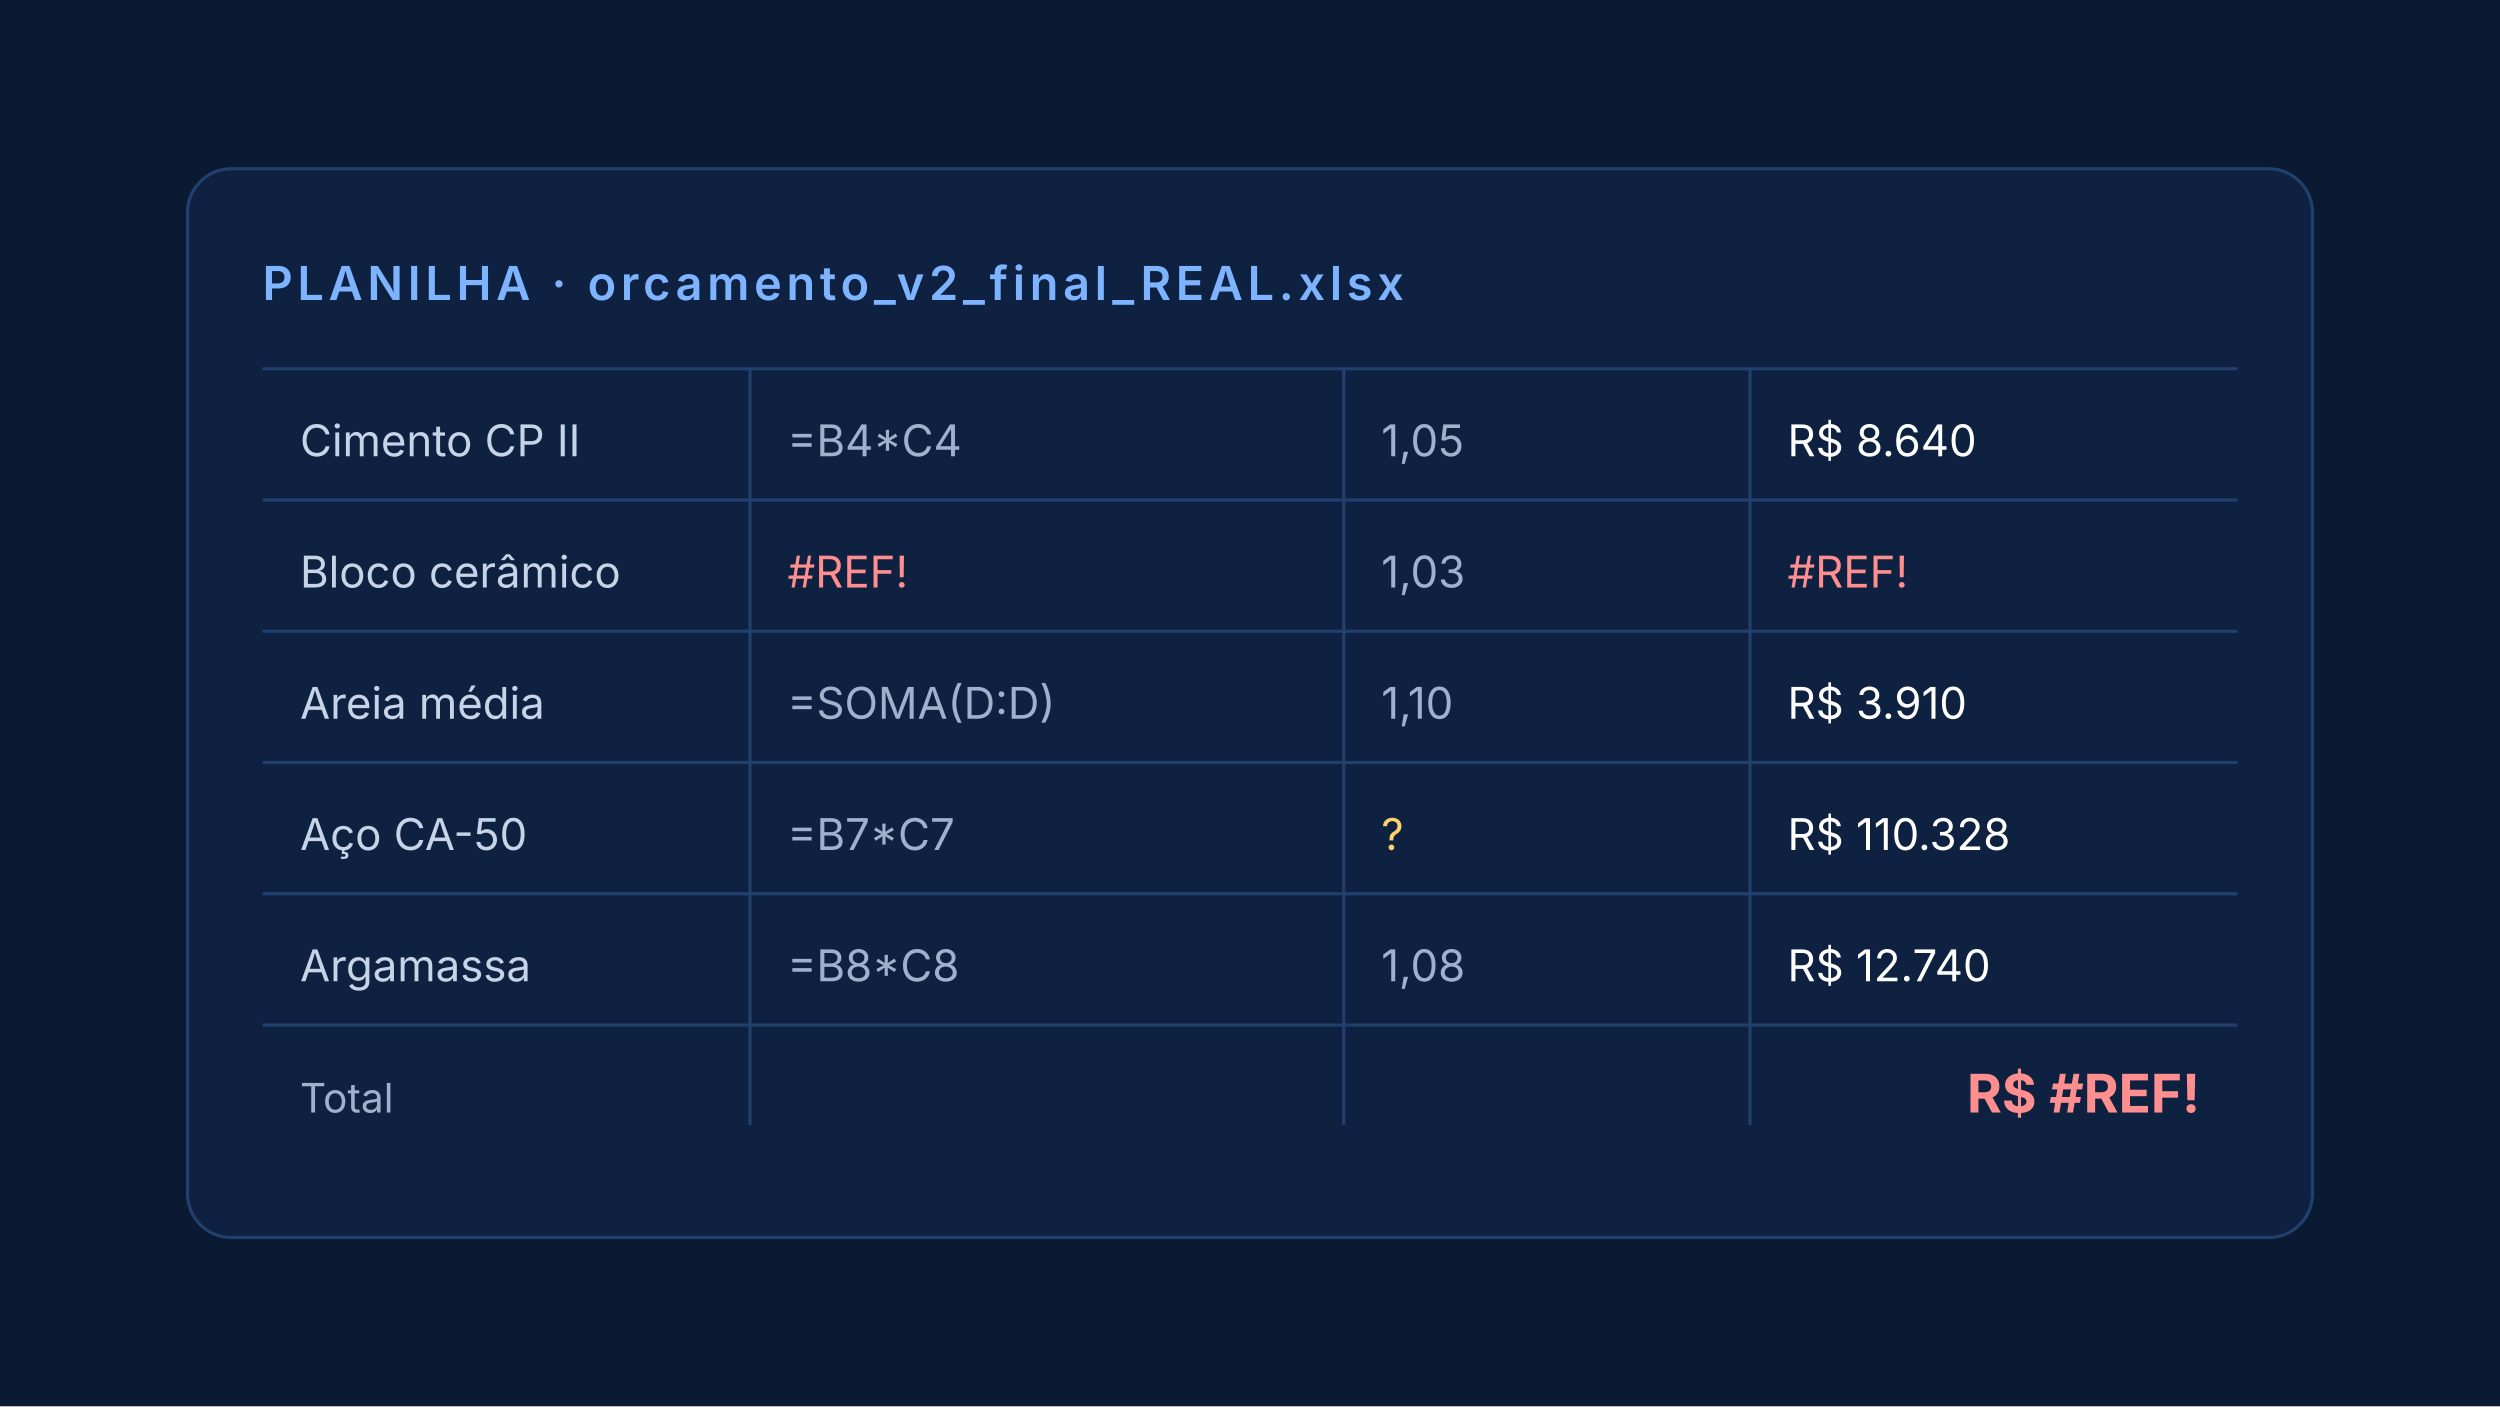
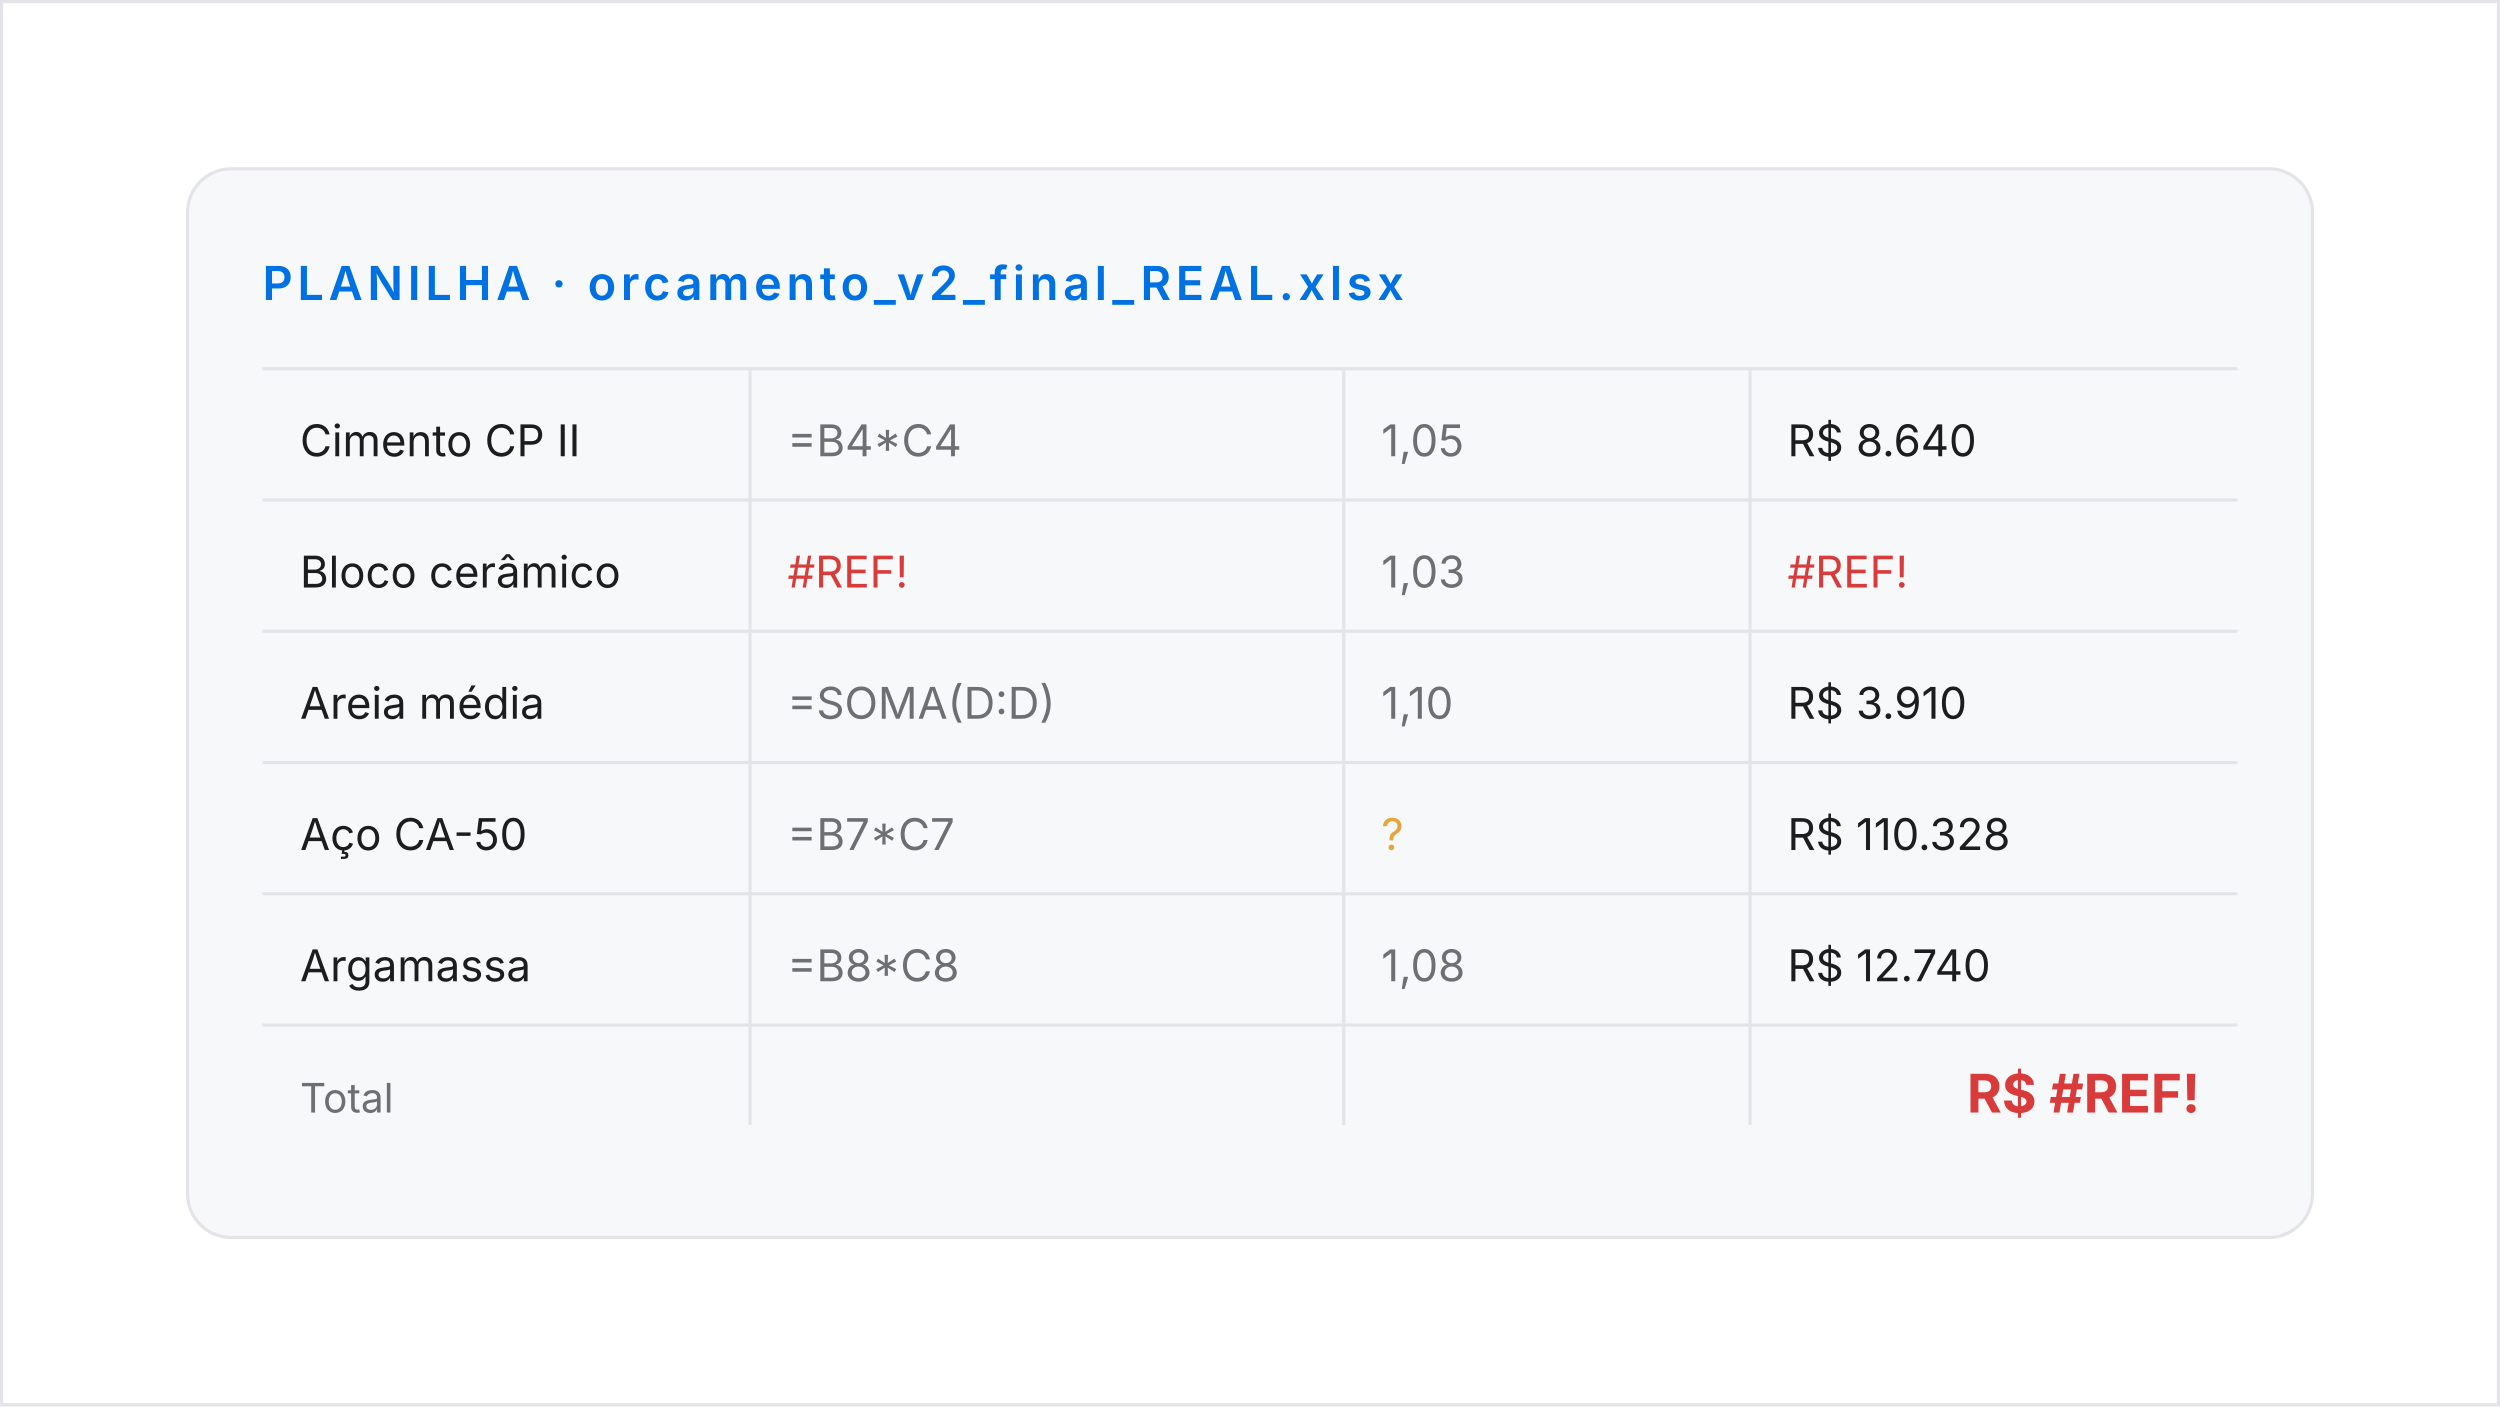
<svg xmlns="http://www.w3.org/2000/svg" viewBox="0 0 800 450" role="img" aria-label="Planilha de orçamento">
-   <rect width="800" height="450" fill="#0b1a33" />
-   <rect x="60" y="54" width="680" height="342" rx="14" fill="#0e2140" stroke="#22406e" />
-   <text x="84" y="96" fill="#7db3ff" font-family="Inter,Arial,sans-serif" font-size="15" font-weight="600" letter-spacing="1.5">PLANILHA · orcamento_v2_final_REAL.xlsx</text>
-   <g stroke="#22406e">
+   <rect width="800" height="450" fill="#ffffff" />
+   <rect x="0.5" y="0.5" width="799" height="449" fill="none" stroke="#e3e3e8" />
+   <rect x="60" y="54" width="680" height="342" rx="14" fill="#f7f8fa" stroke="#e3e3e8" />
+   <text x="84" y="96" fill="#0071e3" font-family="Inter,Arial,sans-serif" font-size="15" font-weight="600" letter-spacing="1.5">PLANILHA · orcamento_v2_final_REAL.xlsx</text>
+   <g stroke="#e3e3e8">
    <line x1="84" y1="118" x2="716" y2="118" />
    <line x1="84" y1="160" x2="716" y2="160" />
    <line x1="84" y1="202" x2="716" y2="202" />
    <line x1="84" y1="244" x2="716" y2="244" />
    <line x1="84" y1="286" x2="716" y2="286" />
    <line x1="84" y1="328" x2="716" y2="328" />
    <line x1="240" y1="118" x2="240" y2="360" />
    <line x1="430" y1="118" x2="430" y2="360" />
    <line x1="560" y1="118" x2="560" y2="360" />
  </g>
-   <g font-family="Inter,Arial,sans-serif" font-size="14" fill="#c7d3e6">
+   <g font-family="Inter,Arial,sans-serif" font-size="14" fill="#1d1d1f">
    <text x="96" y="146">Cimento CP II</text>
-     <text x="252" y="146" fill="#9fb2cc">=B4*C4</text>
-     <text x="442" y="146" fill="#9fb2cc">1,05</text>
-     <text x="572" y="146" fill="#ffffff">R$ 8.640</text>
+     <text x="252" y="146" fill="#6e6e73">=B4*C4</text>
+     <text x="442" y="146" fill="#6e6e73">1,05</text>
+     <text x="572" y="146">R$ 8.640</text>
    <text x="96" y="188">Bloco cerâmico</text>
-     <text x="252" y="188" fill="#ff8f8f">#REF!</text>
-     <text x="442" y="188" fill="#9fb2cc">1,03</text>
-     <text x="572" y="188" fill="#ff8f8f">#REF!</text>
+     <text x="252" y="188" fill="#d93a3a">#REF!</text>
+     <text x="442" y="188" fill="#6e6e73">1,03</text>
+     <text x="572" y="188" fill="#d93a3a">#REF!</text>
    <text x="96" y="230">Areia média</text>
-     <text x="252" y="230" fill="#9fb2cc">=SOMA(D:D)</text>
-     <text x="442" y="230" fill="#9fb2cc">1,10</text>
-     <text x="572" y="230" fill="#ffffff">R$ 3.910</text>
+     <text x="252" y="230" fill="#6e6e73">=SOMA(D:D)</text>
+     <text x="442" y="230" fill="#6e6e73">1,10</text>
+     <text x="572" y="230">R$ 3.910</text>
    <text x="96" y="272">Aço CA-50</text>
-     <text x="252" y="272" fill="#9fb2cc">=B7*C7</text>
-     <text x="442" y="272" fill="#ffd36b">?</text>
-     <text x="572" y="272" fill="#ffffff">R$ 110.328</text>
+     <text x="252" y="272" fill="#6e6e73">=B7*C7</text>
+     <text x="442" y="272" fill="#e8a33d">?</text>
+     <text x="572" y="272">R$ 110.328</text>
    <text x="96" y="314">Argamassa</text>
-     <text x="252" y="314" fill="#9fb2cc">=B8*C8</text>
-     <text x="442" y="314" fill="#9fb2cc">1,08</text>
-     <text x="572" y="314" fill="#ffffff">R$ 12.740</text>
+     <text x="252" y="314" fill="#6e6e73">=B8*C8</text>
+     <text x="442" y="314" fill="#6e6e73">1,08</text>
+     <text x="572" y="314">R$ 12.740</text>
  </g>
-   <text x="96" y="356" fill="#9fb2cc" font-family="Inter,Arial,sans-serif" font-size="13">Total</text>
-   <text x="704" y="356" fill="#ff8f8f" font-family="Inter,Arial,sans-serif" font-size="17" font-weight="700" text-anchor="end">R$ #REF!</text>
+   <text x="96" y="356" fill="#6e6e73" font-family="Inter,Arial,sans-serif" font-size="13">Total</text>
+   <text x="704" y="356" fill="#d93a3a" font-family="Inter,Arial,sans-serif" font-size="17" font-weight="700" text-anchor="end">R$ #REF!</text>
</svg>
